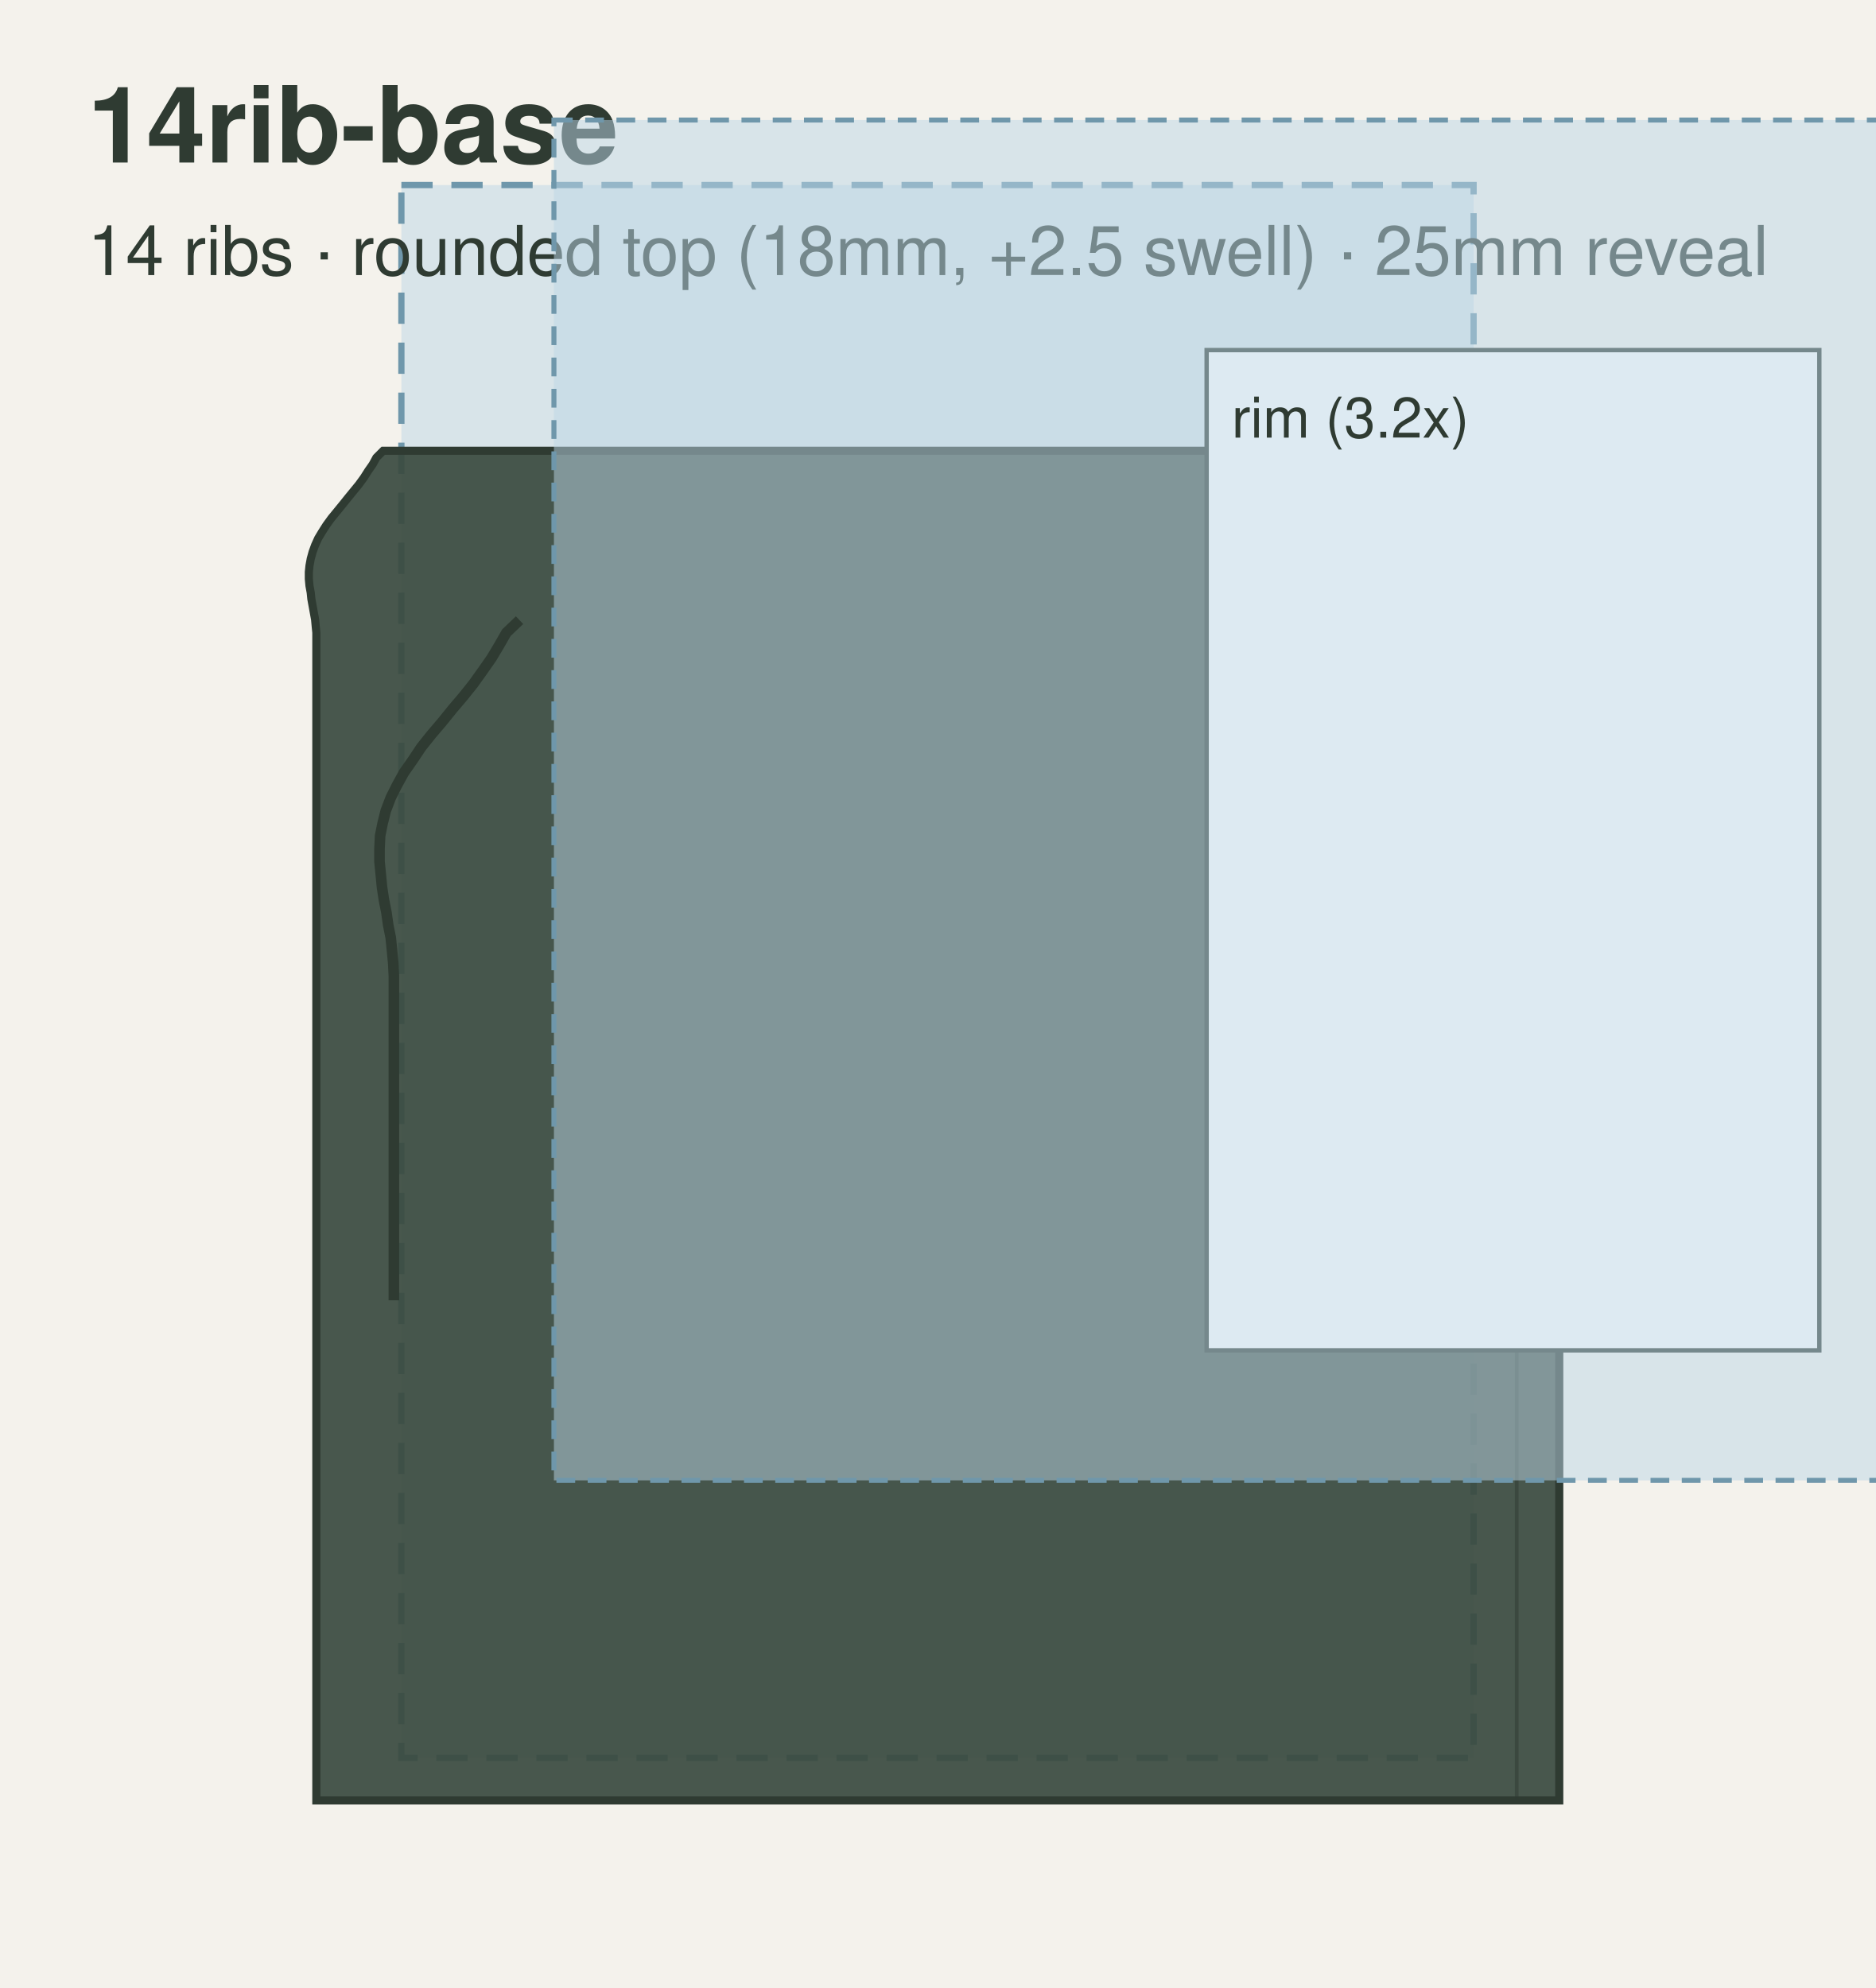
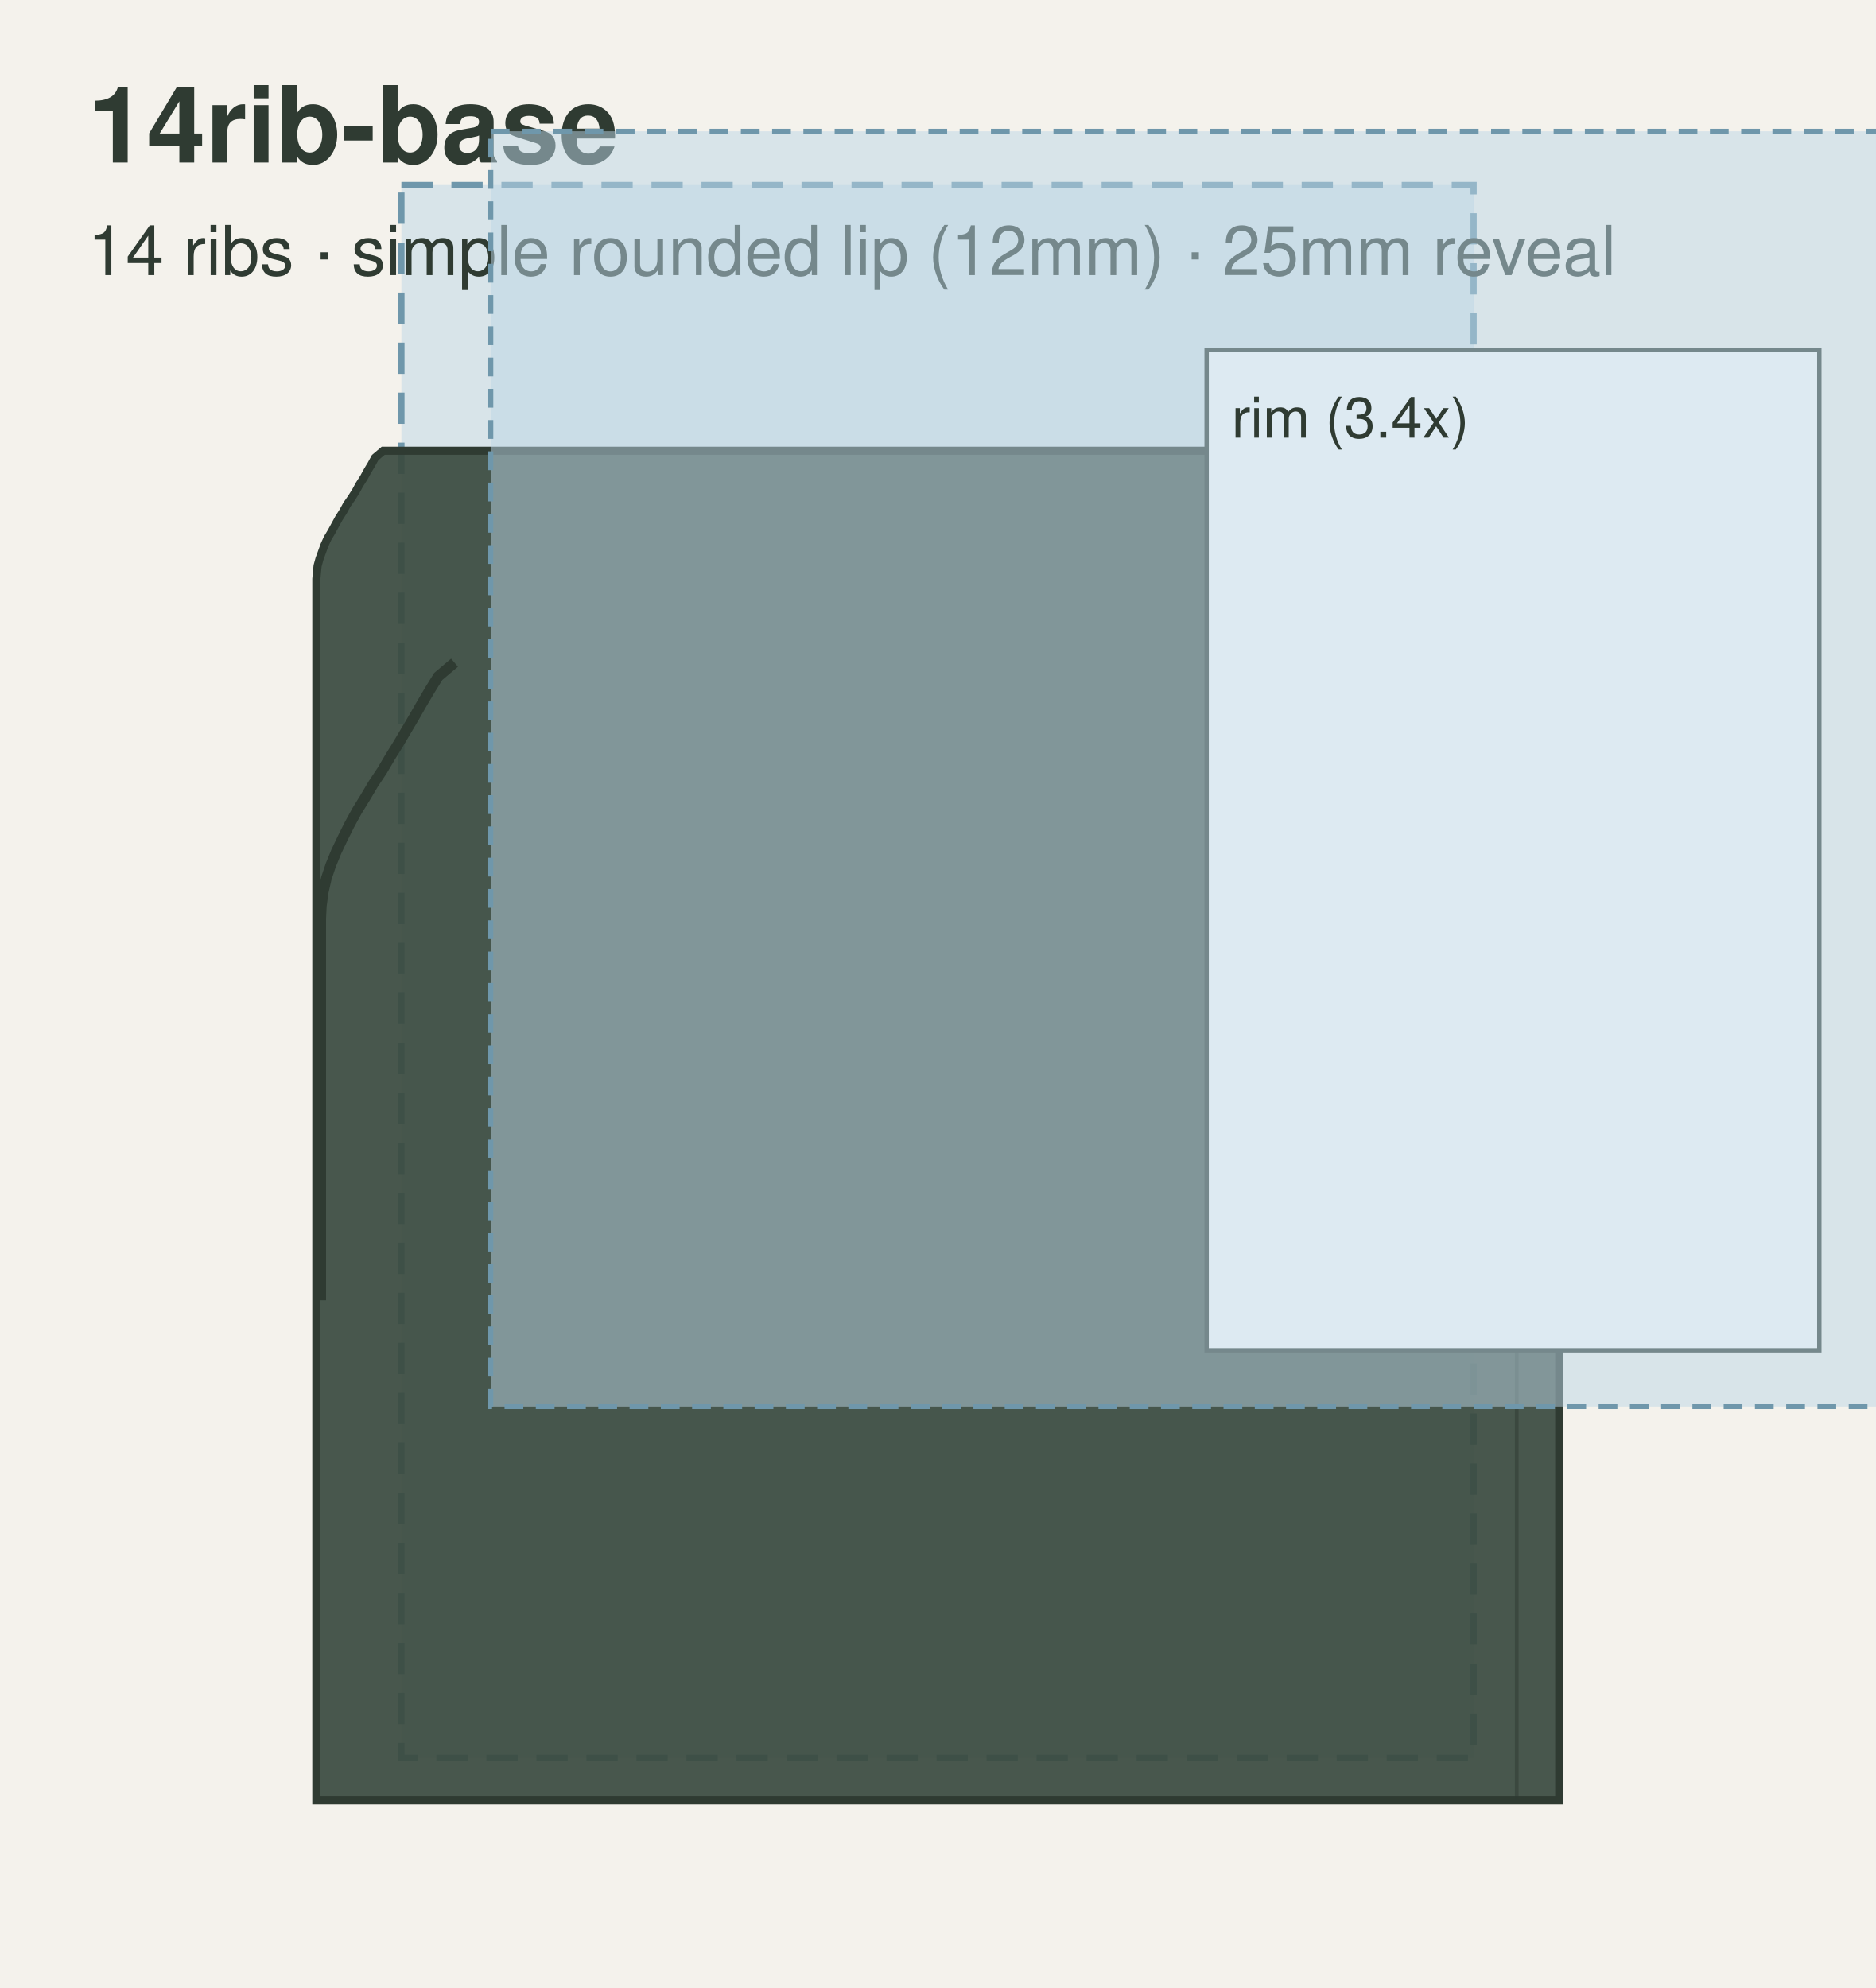
<svg xmlns="http://www.w3.org/2000/svg" width="300" height="318" viewBox="0 0 300 318">
  <rect width="300" height="318" fill="#f4f2ec" />
  <rect x="64.2" y="29.6" width="171.5" height="251.6" fill="#bcd6e6" fill-opacity="0.5" stroke="#6f97ab" stroke-width="1" stroke-dasharray="5 3" />
-   <path d="M 249.4,288.0 L 249.4,288.0 L 249.4,286.9 L 249.4,285.8 L 249.4,284.8 L 249.4,283.7 L 249.4,282.6 L 249.4,281.5 L 249.4,280.4 L 249.4,279.4 L 249.4,278.3 L 249.4,277.2 L 249.4,276.1 L 249.4,275.0 L 249.4,274.0 L 249.4,272.9 L 249.4,271.8 L 249.4,270.7 L 249.4,269.6 L 249.4,268.6 L 249.4,267.5 L 249.4,266.4 L 249.4,265.3 L 249.4,264.3 L 249.4,263.2 L 249.4,262.1 L 249.4,261.0 L 249.4,259.9 L 249.4,258.9 L 249.4,257.8 L 249.4,256.7 L 249.4,255.6 L 249.4,254.5 L 249.4,253.5 L 249.4,252.4 L 249.4,251.3 L 249.4,250.2 L 249.4,249.1 L 249.4,248.1 L 249.4,247.0 L 249.4,245.9 L 249.4,244.8 L 249.4,243.7 L 249.4,242.7 L 249.4,241.6 L 249.4,240.5 L 249.4,239.4 L 249.4,238.3 L 249.4,237.3 L 249.4,236.2 L 249.4,235.1 L 249.4,234.0 L 249.4,232.9 L 249.4,231.9 L 249.4,230.8 L 249.4,229.7 L 249.4,228.6 L 249.4,227.5 L 249.4,226.5 L 249.4,225.4 L 249.4,224.3 L 249.4,223.2 L 249.4,222.2 L 249.4,221.1 L 249.4,220.0 L 249.4,218.9 L 249.4,217.8 L 249.4,216.8 L 249.4,215.7 L 249.4,214.6 L 249.4,213.5 L 249.4,212.4 L 249.4,211.4 L 249.4,210.3 L 249.4,209.2 L 249.4,208.1 L 249.4,207.0 L 249.4,206.0 L 249.4,204.9 L 249.4,203.8 L 249.4,202.7 L 249.4,201.6 L 249.4,200.6 L 249.4,199.5 L 249.4,198.4 L 249.4,197.3 L 249.4,196.2 L 249.4,195.2 L 249.4,194.1 L 249.4,193.0 L 249.4,191.9 L 249.4,190.8 L 249.4,189.8 L 249.4,188.7 L 249.4,187.6 L 249.4,186.5 L 249.4,185.4 L 249.4,184.4 L 249.4,183.3 L 249.4,182.2 L 249.4,181.1 L 249.4,180.1 L 249.4,179.0 L 249.4,177.9 L 249.4,176.8 L 249.4,175.7 L 249.4,174.7 L 249.4,173.6 L 249.4,172.5 L 249.4,171.4 L 249.4,170.3 L 249.4,169.3 L 249.4,168.2 L 249.4,167.1 L 249.4,166.0 L 249.4,164.9 L 249.4,163.9 L 249.4,162.8 L 249.4,161.7 L 249.4,160.6 L 249.4,159.5 L 249.4,158.5 L 249.4,157.4 L 249.4,156.3 L 249.4,155.2 L 249.4,154.1 L 249.4,153.1 L 249.4,152.0 L 249.4,150.9 L 249.4,149.8 L 249.4,148.7 L 249.4,147.7 L 249.4,146.6 L 249.4,145.5 L 249.4,144.4 L 249.4,143.3 L 249.4,142.3 L 249.4,141.2 L 249.4,140.1 L 249.4,139.0 L 249.4,137.9 L 249.4,136.9 L 249.4,135.8 L 249.4,134.7 L 249.4,133.6 L 249.4,132.6 L 249.4,131.5 L 249.4,130.4 L 249.4,129.3 L 249.4,128.2 L 249.4,127.2 L 249.4,126.1 L 249.4,125.0 L 249.4,123.9 L 249.4,122.8 L 249.4,121.8 L 249.4,120.7 L 249.4,119.6 L 249.4,118.5 L 249.4,117.4 L 249.4,116.4 L 249.4,115.3 L 249.4,114.2 L 249.4,113.1 L 249.4,112.0 L 249.4,111.0 L 249.4,109.9 L 249.4,108.8 L 249.4,107.7 L 249.4,106.6 L 249.4,105.6 L 249.4,104.5 L 249.4,103.4 L 249.4,102.3 L 249.4,101.2 L 249.5,100.2 L 249.6,99.1 L 249.8,98.0 L 250.0,96.9 L 250.2,95.8 L 250.3,94.8 L 250.5,93.7 L 250.6,92.6 L 250.6,91.5 L 250.5,90.5 L 250.3,89.4 L 250.0,88.3 L 249.6,87.2 L 249.1,86.1 L 248.5,85.1 L 247.8,84.0 L 247.0,82.9 L 246.1,81.8 L 245.2,80.7 L 244.4,79.7 L 243.5,78.6 L 242.6,77.5 L 241.8,76.4 L 241.1,75.3 L 240.4,74.3 L 239.8,73.2 L 238.7,72.1 L 150.0,72.1 L 61.3,72.1 L 60.2,73.2 L 59.6,74.3 L 58.9,75.3 L 58.2,76.4 L 57.4,77.5 L 56.5,78.6 L 55.6,79.7 L 54.8,80.7 L 53.9,81.8 L 53.0,82.9 L 52.2,84.0 L 51.5,85.1 L 50.9,86.1 L 50.4,87.2 L 50.0,88.3 L 49.7,89.4 L 49.5,90.5 L 49.4,91.5 L 49.4,92.6 L 49.5,93.7 L 49.7,94.8 L 49.8,95.8 L 50.0,96.9 L 50.2,98.0 L 50.4,99.1 L 50.5,100.2 L 50.6,101.2 L 50.6,102.3 L 50.6,103.4 L 50.6,104.5 L 50.6,105.6 L 50.6,106.6 L 50.6,107.7 L 50.6,108.8 L 50.6,109.9 L 50.6,111.0 L 50.6,112.0 L 50.6,113.1 L 50.6,114.2 L 50.6,115.3 L 50.6,116.4 L 50.6,117.4 L 50.6,118.5 L 50.6,119.6 L 50.6,120.7 L 50.6,121.8 L 50.6,122.8 L 50.6,123.9 L 50.6,125.0 L 50.6,126.1 L 50.6,127.2 L 50.6,128.2 L 50.6,129.3 L 50.6,130.4 L 50.6,131.5 L 50.6,132.6 L 50.6,133.6 L 50.6,134.7 L 50.6,135.8 L 50.6,136.9 L 50.6,137.9 L 50.6,139.0 L 50.6,140.1 L 50.6,141.2 L 50.6,142.3 L 50.6,143.3 L 50.6,144.4 L 50.6,145.5 L 50.6,146.6 L 50.6,147.7 L 50.6,148.7 L 50.6,149.8 L 50.6,150.9 L 50.6,152.0 L 50.6,153.1 L 50.6,154.1 L 50.6,155.2 L 50.6,156.3 L 50.6,157.4 L 50.6,158.5 L 50.6,159.5 L 50.6,160.6 L 50.6,161.7 L 50.6,162.8 L 50.6,163.9 L 50.6,164.9 L 50.6,166.0 L 50.6,167.1 L 50.6,168.2 L 50.6,169.3 L 50.6,170.3 L 50.6,171.4 L 50.6,172.5 L 50.6,173.6 L 50.6,174.7 L 50.6,175.7 L 50.6,176.8 L 50.6,177.9 L 50.6,179.0 L 50.6,180.1 L 50.6,181.1 L 50.6,182.2 L 50.6,183.3 L 50.6,184.4 L 50.6,185.4 L 50.6,186.5 L 50.6,187.6 L 50.6,188.7 L 50.6,189.8 L 50.6,190.8 L 50.6,191.9 L 50.6,193.0 L 50.6,194.1 L 50.6,195.2 L 50.6,196.2 L 50.6,197.3 L 50.6,198.4 L 50.6,199.5 L 50.6,200.6 L 50.6,201.6 L 50.6,202.7 L 50.6,203.8 L 50.6,204.9 L 50.6,206.0 L 50.6,207.0 L 50.6,208.1 L 50.6,209.2 L 50.6,210.3 L 50.6,211.4 L 50.6,212.4 L 50.6,213.5 L 50.6,214.6 L 50.6,215.7 L 50.6,216.8 L 50.6,217.8 L 50.6,218.9 L 50.6,220.0 L 50.6,221.1 L 50.6,222.2 L 50.6,223.2 L 50.6,224.3 L 50.6,225.4 L 50.6,226.5 L 50.6,227.5 L 50.6,228.6 L 50.6,229.7 L 50.6,230.8 L 50.6,231.9 L 50.6,232.9 L 50.6,234.0 L 50.6,235.1 L 50.6,236.2 L 50.6,237.3 L 50.6,238.3 L 50.6,239.4 L 50.6,240.5 L 50.6,241.6 L 50.6,242.7 L 50.6,243.7 L 50.6,244.8 L 50.6,245.9 L 50.6,247.0 L 50.6,248.1 L 50.6,249.1 L 50.6,250.2 L 50.6,251.3 L 50.6,252.4 L 50.6,253.5 L 50.6,254.5 L 50.6,255.6 L 50.6,256.7 L 50.6,257.8 L 50.6,258.9 L 50.6,259.9 L 50.6,261.0 L 50.6,262.1 L 50.6,263.2 L 50.6,264.3 L 50.6,265.3 L 50.6,266.4 L 50.6,267.5 L 50.6,268.6 L 50.6,269.6 L 50.6,270.7 L 50.6,271.8 L 50.6,272.9 L 50.6,274.0 L 50.6,275.0 L 50.6,276.1 L 50.6,277.2 L 50.6,278.3 L 50.6,279.4 L 50.6,280.4 L 50.6,281.5 L 50.6,282.6 L 50.6,283.7 L 50.6,284.8 L 50.6,285.8 L 50.6,286.9 L 50.6,288.0 Z" fill="#3a4a3f" fill-opacity="0.92" stroke="#2f3b32" stroke-width="1.3" />
-   <path d="M 242.6,288.0 L 242.6,286.9 L 242.6,285.8 L 242.6,284.8 L 242.6,283.7 L 242.6,282.6 L 242.6,281.5 L 242.6,280.4 L 242.6,279.4 L 242.6,278.3 L 242.6,277.2 L 242.6,276.1 L 242.6,275.0 L 242.6,274.0 L 242.6,272.9 L 242.6,271.8 L 242.6,270.7 L 242.6,269.6 L 242.6,268.6 L 242.6,267.5 L 242.6,266.4 L 242.6,265.3 L 242.6,264.3 L 242.6,263.2 L 242.6,262.1 L 242.6,261.0 L 242.6,259.9 L 242.6,258.9 L 242.6,257.8 L 242.6,256.7 L 242.6,255.6 L 242.6,254.5 L 242.6,253.5 L 242.6,252.4 L 242.6,251.3 L 242.6,250.2 L 242.6,249.1 L 242.6,248.1 L 242.6,247.0 L 242.6,245.9 L 242.6,244.8 L 242.6,243.7 L 242.6,242.7 L 242.6,241.6 L 242.6,240.5 L 242.6,239.4 L 242.6,238.3 L 242.6,237.3 L 242.6,236.2 L 242.6,235.1 L 242.6,234.0 L 242.6,232.9 L 242.6,231.9 L 242.6,230.8 L 242.6,229.7 L 242.6,228.6 L 242.6,227.5 L 242.6,226.5 L 242.6,225.4 L 242.6,224.3 L 242.6,223.2 L 242.6,222.2 L 242.6,221.1 L 242.6,220.0 L 242.6,218.9 L 242.6,217.8 L 242.6,216.8 L 242.6,215.7 L 242.6,214.6 L 242.6,213.5 L 242.6,212.4 L 242.6,211.4 L 242.6,210.3 L 242.6,209.2 L 242.6,208.1 L 242.6,207.0 L 242.6,206.0 L 242.6,204.9 L 242.6,203.8 L 242.6,202.7 L 242.6,201.6 L 242.6,200.6 L 242.6,199.5 L 242.6,198.4 L 242.6,197.3 L 242.6,196.2 L 242.6,195.2 L 242.6,194.1 L 242.6,193.0 L 242.6,191.9 L 242.6,190.8 L 242.6,189.8 L 242.6,188.7 L 242.6,187.6 L 242.6,186.5 L 242.6,185.4 L 242.6,184.4 L 242.6,183.3 L 242.6,182.2 L 242.6,181.1 L 242.6,180.1 L 242.6,179.0 L 242.6,177.9 L 242.6,176.8 L 242.6,175.7 L 242.6,174.7 L 242.6,173.6 L 242.6,172.5 L 242.6,171.4 L 242.6,170.3 L 242.6,169.3 L 242.6,168.2 L 242.6,167.1 L 242.6,166.0 L 242.6,164.9 L 242.6,163.9 L 242.6,162.8 L 242.6,161.7 L 242.6,160.6 L 242.6,159.5 L 242.6,158.5 L 242.6,157.4 L 242.6,156.3 L 242.6,155.2 L 242.6,154.1 L 242.6,153.1 L 242.6,152.0 L 242.6,150.9 L 242.6,149.8 L 242.6,148.7 L 242.6,147.7 L 242.6,146.6 L 242.6,145.5 L 242.6,144.4 L 242.6,143.3 L 242.6,142.3 L 242.6,141.2 L 242.6,140.1 L 242.6,139.0 L 242.6,137.9 L 242.6,136.9 L 242.6,135.8 L 242.6,134.7 L 242.6,133.6 L 242.6,132.6 L 242.6,131.5 L 242.6,130.4 L 242.6,129.3 L 242.6,128.2 L 242.6,127.2 L 242.6,126.1 L 242.6,125.0 L 242.6,123.9 L 242.6,122.8 L 242.6,121.8 L 242.6,120.7 L 242.6,119.6 L 242.6,118.5 L 242.6,117.4 L 242.6,116.4 L 242.6,115.3 L 242.6,114.2 L 242.6,113.1 L 242.6,112.0 L 242.6,111.0 L 242.6,109.9 L 242.6,108.8 L 242.6,107.7 L 242.6,106.6 L 242.6,105.6 L 242.6,104.5 L 242.6,103.4 L 242.6,102.3 L 242.7,101.2 L 242.8,100.2 L 243.1,99.1 L 243.4,98.0 L 243.8,96.9 L 244.2,95.8 L 244.7,94.8 L 245.1,93.7 L 245.5,92.6 L 245.8,91.5 L 246.1,90.5 L 246.3,89.4 L 246.3,88.3 L 246.3,87.2 L 246.1,86.1 L 245.9,85.1 L 245.5,84.0 L 245.0,82.9 L 244.5,81.8 L 243.9,80.7 L 243.3,79.7 L 242.7,78.6 L 242.0,77.5 L 241.4,76.4 L 240.9,75.3 L 240.3,74.3 L 239.7,73.2 L 238.7,72.1" fill="none" stroke="#2f3b32" stroke-width="0.6" stroke-opacity="0.5" />
+   <path d="M 249.4,288.0 L 249.4,288.0 L 249.4,286.9 L 249.4,285.8 L 249.4,284.8 L 249.4,283.7 L 249.4,282.6 L 249.4,281.5 L 249.4,280.4 L 249.4,279.4 L 249.4,278.3 L 249.4,277.2 L 249.4,276.1 L 249.4,275.0 L 249.4,274.0 L 249.4,272.9 L 249.4,271.8 L 249.4,270.7 L 249.4,269.6 L 249.4,268.6 L 249.4,267.5 L 249.4,266.4 L 249.4,265.3 L 249.4,264.3 L 249.4,263.2 L 249.4,262.1 L 249.4,261.0 L 249.4,259.9 L 249.4,258.9 L 249.4,257.8 L 249.4,256.7 L 249.4,255.6 L 249.4,254.5 L 249.4,253.5 L 249.4,252.4 L 249.4,251.3 L 249.4,250.2 L 249.4,249.1 L 249.4,248.1 L 249.4,247.0 L 249.4,245.9 L 249.4,244.8 L 249.4,243.7 L 249.4,242.7 L 249.4,241.6 L 249.4,240.5 L 249.4,239.4 L 249.4,238.3 L 249.4,237.3 L 249.4,236.2 L 249.4,235.1 L 249.4,234.0 L 249.4,232.9 L 249.4,231.9 L 249.4,230.8 L 249.4,229.7 L 249.4,228.6 L 249.4,227.5 L 249.4,226.5 L 249.4,225.4 L 249.4,224.3 L 249.4,223.2 L 249.4,222.2 L 249.4,221.1 L 249.4,220.0 L 249.4,218.9 L 249.4,217.8 L 249.4,216.8 L 249.4,215.7 L 249.4,214.6 L 249.4,213.5 L 249.4,212.4 L 249.4,211.4 L 249.4,210.3 L 249.4,209.2 L 249.4,208.1 L 249.4,207.0 L 249.4,206.0 L 249.4,204.9 L 249.4,203.8 L 249.4,202.7 L 249.4,201.6 L 249.4,200.6 L 249.4,199.5 L 249.4,198.4 L 249.4,197.3 L 249.4,196.2 L 249.4,195.2 L 249.4,194.1 L 249.4,193.0 L 249.4,191.9 L 249.4,190.8 L 249.4,189.8 L 249.4,188.7 L 249.4,187.6 L 249.4,186.5 L 249.4,185.4 L 249.4,184.4 L 249.4,183.3 L 249.4,182.2 L 249.4,181.1 L 249.4,180.1 L 249.4,179.0 L 249.4,177.9 L 249.4,176.8 L 249.4,175.7 L 249.4,174.7 L 249.4,173.6 L 249.4,172.5 L 249.4,171.4 L 249.4,170.3 L 249.4,169.3 L 249.4,168.2 L 249.4,167.1 L 249.4,166.0 L 249.4,164.9 L 249.4,163.9 L 249.4,162.8 L 249.4,161.7 L 249.4,160.6 L 249.4,159.5 L 249.4,158.5 L 249.4,157.4 L 249.4,156.3 L 249.4,155.2 L 249.4,154.1 L 249.4,153.1 L 249.4,152.0 L 249.4,150.9 L 249.4,149.8 L 249.4,148.7 L 249.4,147.7 L 249.4,146.6 L 249.4,145.5 L 249.4,144.4 L 249.4,143.3 L 249.4,142.3 L 249.4,141.2 L 249.4,140.1 L 249.4,139.0 L 249.4,137.9 L 249.4,136.9 L 249.4,135.8 L 249.4,134.7 L 249.4,133.6 L 249.4,132.6 L 249.4,131.5 L 249.4,130.4 L 249.4,129.3 L 249.4,128.2 L 249.4,127.2 L 249.4,126.1 L 249.4,125.0 L 249.4,123.9 L 249.4,122.8 L 249.4,121.8 L 249.4,120.7 L 249.4,119.6 L 249.4,118.5 L 249.4,117.4 L 249.4,116.4 L 249.4,115.3 L 249.4,114.2 L 249.4,113.1 L 249.4,112.0 L 249.4,111.0 L 249.4,109.9 L 249.4,108.8 L 249.4,107.7 L 249.4,106.6 L 249.4,105.6 L 249.4,104.5 L 249.4,103.4 L 249.4,102.3 L 249.4,101.2 L 249.4,100.2 L 249.4,99.1 L 249.4,98.0 L 249.4,96.9 L 249.4,95.8 L 249.4,94.8 L 249.4,93.7 L 249.4,92.6 L 249.3,91.5 L 249.2,90.5 L 248.9,89.4 L 248.5,88.3 L 248.1,87.2 L 247.6,86.1 L 247.0,85.1 L 246.4,84.0 L 245.8,82.9 L 245.1,81.8 L 244.5,80.7 L 243.8,79.7 L 243.1,78.6 L 242.5,77.5 L 241.8,76.4 L 241.2,75.3 L 240.6,74.3 L 240.0,73.2 L 238.7,72.1 L 150.0,72.1 L 61.3,72.1 L 60.0,73.2 L 59.4,74.3 L 58.8,75.3 L 58.2,76.4 L 57.5,77.5 L 56.9,78.6 L 56.2,79.7 L 55.5,80.7 L 54.9,81.8 L 54.2,82.9 L 53.6,84.0 L 53.0,85.1 L 52.4,86.1 L 51.9,87.2 L 51.5,88.3 L 51.1,89.4 L 50.8,90.5 L 50.7,91.5 L 50.6,92.6 L 50.6,93.7 L 50.6,94.8 L 50.6,95.8 L 50.6,96.9 L 50.6,98.0 L 50.6,99.1 L 50.6,100.2 L 50.6,101.2 L 50.6,102.3 L 50.6,103.4 L 50.6,104.5 L 50.6,105.6 L 50.6,106.6 L 50.6,107.7 L 50.6,108.8 L 50.6,109.9 L 50.6,111.0 L 50.6,112.0 L 50.6,113.1 L 50.6,114.2 L 50.6,115.3 L 50.6,116.4 L 50.6,117.4 L 50.6,118.5 L 50.6,119.6 L 50.6,120.7 L 50.6,121.8 L 50.6,122.8 L 50.6,123.9 L 50.6,125.0 L 50.6,126.1 L 50.6,127.2 L 50.6,128.2 L 50.6,129.3 L 50.6,130.4 L 50.6,131.5 L 50.6,132.6 L 50.6,133.6 L 50.6,134.7 L 50.6,135.8 L 50.6,136.9 L 50.6,137.9 L 50.6,139.0 L 50.6,140.1 L 50.6,141.2 L 50.6,142.3 L 50.6,143.3 L 50.6,144.4 L 50.6,145.5 L 50.6,146.6 L 50.6,147.7 L 50.6,148.7 L 50.6,149.8 L 50.6,150.9 L 50.6,152.0 L 50.6,153.1 L 50.6,154.1 L 50.6,155.2 L 50.6,156.3 L 50.6,157.4 L 50.6,158.5 L 50.6,159.5 L 50.6,160.6 L 50.6,161.7 L 50.6,162.8 L 50.6,163.9 L 50.6,164.9 L 50.6,166.0 L 50.6,167.1 L 50.6,168.2 L 50.6,169.3 L 50.6,170.3 L 50.6,171.4 L 50.6,172.5 L 50.6,173.6 L 50.6,174.7 L 50.6,175.7 L 50.6,176.8 L 50.6,177.9 L 50.6,179.0 L 50.6,180.1 L 50.6,181.1 L 50.6,182.2 L 50.6,183.3 L 50.6,184.4 L 50.6,185.4 L 50.6,186.5 L 50.6,187.6 L 50.6,188.7 L 50.6,189.8 L 50.6,190.8 L 50.6,191.9 L 50.6,193.0 L 50.6,194.1 L 50.6,195.2 L 50.6,196.2 L 50.6,197.3 L 50.6,198.4 L 50.6,199.5 L 50.6,200.6 L 50.6,201.6 L 50.6,202.7 L 50.6,203.8 L 50.6,204.9 L 50.6,206.0 L 50.6,207.0 L 50.6,208.1 L 50.6,209.2 L 50.6,210.3 L 50.6,211.4 L 50.6,212.4 L 50.6,213.5 L 50.6,214.6 L 50.6,215.7 L 50.6,216.8 L 50.6,217.8 L 50.6,218.9 L 50.6,220.0 L 50.6,221.1 L 50.6,222.2 L 50.6,223.2 L 50.6,224.3 L 50.6,225.4 L 50.6,226.5 L 50.6,227.5 L 50.6,228.6 L 50.6,229.7 L 50.6,230.8 L 50.6,231.9 L 50.6,232.9 L 50.6,234.0 L 50.6,235.1 L 50.6,236.2 L 50.6,237.3 L 50.6,238.3 L 50.6,239.4 L 50.6,240.5 L 50.6,241.6 L 50.6,242.7 L 50.6,243.7 L 50.6,244.8 L 50.6,245.9 L 50.6,247.0 L 50.6,248.1 L 50.6,249.1 L 50.6,250.2 L 50.6,251.3 L 50.6,252.4 L 50.6,253.5 L 50.6,254.5 L 50.6,255.6 L 50.6,256.7 L 50.6,257.8 L 50.6,258.9 L 50.6,259.9 L 50.6,261.0 L 50.6,262.1 L 50.6,263.2 L 50.6,264.3 L 50.6,265.3 L 50.6,266.4 L 50.6,267.5 L 50.6,268.6 L 50.6,269.6 L 50.6,270.7 L 50.6,271.8 L 50.6,272.9 L 50.6,274.0 L 50.6,275.0 L 50.6,276.1 L 50.6,277.2 L 50.6,278.3 L 50.6,279.4 L 50.6,280.4 L 50.6,281.5 L 50.6,282.6 L 50.6,283.7 L 50.6,284.8 L 50.6,285.8 L 50.6,286.9 L 50.6,288.0 Z" fill="#3a4a3f" fill-opacity="0.92" stroke="#2f3b32" stroke-width="1.3" />
+   <path d="M 242.6,288.0 L 242.6,286.9 L 242.6,285.8 L 242.6,284.8 L 242.6,283.7 L 242.6,282.6 L 242.6,281.5 L 242.6,280.4 L 242.6,279.4 L 242.6,278.3 L 242.6,277.2 L 242.6,276.1 L 242.6,275.0 L 242.6,274.0 L 242.6,272.9 L 242.6,271.8 L 242.6,270.7 L 242.6,269.6 L 242.6,268.6 L 242.6,267.5 L 242.6,266.4 L 242.6,265.3 L 242.6,264.3 L 242.6,263.2 L 242.6,262.1 L 242.6,261.0 L 242.6,259.9 L 242.6,258.9 L 242.6,257.8 L 242.6,256.7 L 242.6,255.6 L 242.6,254.5 L 242.6,253.5 L 242.6,252.4 L 242.6,251.3 L 242.6,250.2 L 242.6,249.1 L 242.6,248.1 L 242.6,247.0 L 242.6,245.9 L 242.6,244.8 L 242.6,243.7 L 242.6,242.7 L 242.6,241.6 L 242.6,240.5 L 242.6,239.4 L 242.6,238.3 L 242.6,237.3 L 242.6,236.2 L 242.6,235.1 L 242.6,234.0 L 242.6,232.9 L 242.6,231.9 L 242.6,230.8 L 242.6,229.7 L 242.6,228.6 L 242.6,227.5 L 242.6,226.5 L 242.6,225.4 L 242.6,224.3 L 242.6,223.2 L 242.6,222.2 L 242.6,221.1 L 242.6,220.0 L 242.6,218.9 L 242.6,217.8 L 242.6,216.8 L 242.6,215.7 L 242.6,214.6 L 242.6,213.5 L 242.6,212.4 L 242.6,211.4 L 242.6,210.3 L 242.6,209.2 L 242.6,208.1 L 242.6,207.0 L 242.6,206.0 L 242.6,204.9 L 242.6,203.8 L 242.6,202.7 L 242.6,201.6 L 242.6,200.6 L 242.6,199.5 L 242.6,198.4 L 242.6,197.3 L 242.6,196.2 L 242.6,195.2 L 242.6,194.1 L 242.6,193.0 L 242.6,191.9 L 242.6,190.8 L 242.6,189.8 L 242.6,188.7 L 242.6,187.6 L 242.6,186.5 L 242.6,185.4 L 242.6,184.4 L 242.6,183.3 L 242.6,182.2 L 242.6,181.1 L 242.6,180.1 L 242.6,179.0 L 242.6,177.9 L 242.6,176.8 L 242.6,175.7 L 242.6,174.7 L 242.6,173.6 L 242.6,172.5 L 242.6,171.4 L 242.6,170.3 L 242.6,169.3 L 242.6,168.2 L 242.6,167.1 L 242.6,166.0 L 242.6,164.9 L 242.6,163.9 L 242.6,162.8 L 242.6,161.7 L 242.6,160.6 L 242.6,159.5 L 242.6,158.5 L 242.6,157.4 L 242.6,156.3 L 242.6,155.2 L 242.6,154.1 L 242.6,153.1 L 242.6,152.0 L 242.6,150.9 L 242.6,149.8 L 242.6,148.7 L 242.6,147.7 L 242.6,146.6 L 242.6,145.5 L 242.6,144.4 L 242.6,143.3 L 242.6,142.3 L 242.6,141.2 L 242.6,140.1 L 242.6,139.0 L 242.6,137.9 L 242.6,136.9 L 242.6,135.8 L 242.6,134.7 L 242.6,133.6 L 242.6,132.6 L 242.6,131.5 L 242.6,130.4 L 242.6,129.3 L 242.6,128.2 L 242.6,127.2 L 242.6,126.1 L 242.6,125.0 L 242.6,123.9 L 242.6,122.8 L 242.6,121.8 L 242.6,120.7 L 242.6,119.6 L 242.6,118.5 L 242.6,117.4 L 242.6,116.4 L 242.6,115.3 L 242.6,114.2 L 242.6,113.1 L 242.6,112.0 L 242.6,111.0 L 242.6,109.9 L 242.6,108.8 L 242.6,107.7 L 242.6,106.6 L 242.6,105.6 L 242.6,104.5 L 242.6,103.4 L 242.6,102.3 L 242.6,101.2 L 242.6,100.2 L 242.6,99.1 L 242.6,98.0 L 242.6,96.9 L 242.6,95.8 L 242.6,94.8 L 242.6,93.7 L 242.6,92.6 L 242.6,91.5 L 242.5,90.5 L 242.5,89.4 L 242.5,88.3 L 242.4,87.2 L 242.4,86.1 L 242.3,85.1 L 242.2,84.0 L 242.1,82.9 L 242.0,81.8 L 241.8,80.7 L 241.7,79.7 L 241.5,78.6 L 241.3,77.5 L 241.1,76.4 L 240.8,75.3 L 240.4,74.3 L 239.9,73.2 L 238.7,72.1" fill="none" stroke="#2f3b32" stroke-width="0.6" stroke-opacity="0.5" />
  <text x="14" y="26" font-family="Helvetica,Arial" font-size="17" font-weight="700" fill="#2f3b32">14rib-base</text>
-   <text x="14" y="44" font-family="Helvetica,Arial" font-size="11" fill="#2f3b32">14 ribs · rounded top (18mm, +2.5 swell) · 25mm reveal</text>
+   <text x="14" y="44" font-family="Helvetica,Arial" font-size="11" fill="#2f3b32">14 ribs · simple rounded lip (12mm) · 25mm reveal</text>
  <rect x="193" y="56" width="98" height="160" fill="#fff" stroke="#2f3b32" stroke-width="0.7" />
-   <rect x="88.6" y="19.2" width="322.9" height="217.6" fill="#bcd6e6" fill-opacity="0.5" stroke="#6f97ab" stroke-width="0.8" stroke-dasharray="3 2" />
-   <path d="M 63.0,208.0 L 63.0,206.9 L 63.0,204.9 L 63.0,202.8 L 63.0,200.8 L 63.0,198.8 L 63.0,196.7 L 63.0,194.7 L 63.0,192.7 L 63.0,190.6 L 63.0,188.6 L 63.0,186.6 L 63.0,184.5 L 63.0,182.5 L 63.0,180.5 L 63.0,178.4 L 63.0,176.4 L 63.0,174.4 L 63.0,172.4 L 63.0,170.3 L 63.0,168.3 L 63.0,166.3 L 63.0,164.2 L 63.0,162.2 L 63.0,160.2 L 63.0,158.1 L 63.0,156.1 L 62.9,154.1 L 62.7,152.0 L 62.5,150.0 L 62.1,148.0 L 61.8,145.9 L 61.4,143.9 L 61.1,141.9 L 60.9,139.8 L 60.7,137.8 L 60.7,135.8 L 60.8,133.7 L 61.2,131.7 L 61.7,129.7 L 62.5,127.6 L 63.5,125.6 L 64.6,123.6 L 66.0,121.6 L 67.4,119.5 L 69.0,117.5 L 70.7,115.5 L 72.4,113.4 L 74.1,111.4 L 75.7,109.4 L 77.2,107.3 L 78.6,105.3 L 79.8,103.3 L 81.0,101.2 L 83.1,99.2 L 83.1,99.2" fill="none" stroke="#2f3b32" stroke-width="1.7" />
-   <text x="197" y="70" font-family="Helvetica,Arial" font-size="9" fill="#2f3b32">rim (3.2x)</text>
+   <rect x="78.5" y="21.0" width="343.1" height="204.0" fill="#bcd6e6" fill-opacity="0.5" stroke="#6f97ab" stroke-width="0.8" stroke-dasharray="3 2" />
+   <path d="M 51.3,208.0 L 51.3,207.5 L 51.3,205.3 L 51.3,203.2 L 51.3,201.0 L 51.3,198.8 L 51.3,196.7 L 51.3,194.5 L 51.3,192.4 L 51.3,190.2 L 51.3,188.0 L 51.3,185.9 L 51.3,183.7 L 51.3,181.6 L 51.3,179.4 L 51.3,177.2 L 51.3,175.1 L 51.3,172.9 L 51.3,170.8 L 51.3,168.6 L 51.3,166.5 L 51.3,164.3 L 51.3,162.1 L 51.3,160.0 L 51.3,157.8 L 51.3,155.7 L 51.3,153.5 L 51.3,151.3 L 51.3,149.2 L 51.3,147.0 L 51.4,144.9 L 51.7,142.7 L 52.2,140.5 L 52.9,138.4 L 53.8,136.2 L 54.8,134.1 L 55.9,131.9 L 57.1,129.7 L 58.4,127.6 L 59.7,125.4 L 61.1,123.3 L 62.4,121.1 L 63.7,119.0 L 65.0,116.8 L 66.3,114.6 L 67.5,112.5 L 68.8,110.3 L 70.1,108.2 L 72.7,106.0 L 72.7,106.0" fill="none" stroke="#2f3b32" stroke-width="1.7" />
+   <text x="197" y="70" font-family="Helvetica,Arial" font-size="9" fill="#2f3b32">rim (3.4x)</text>
</svg>
